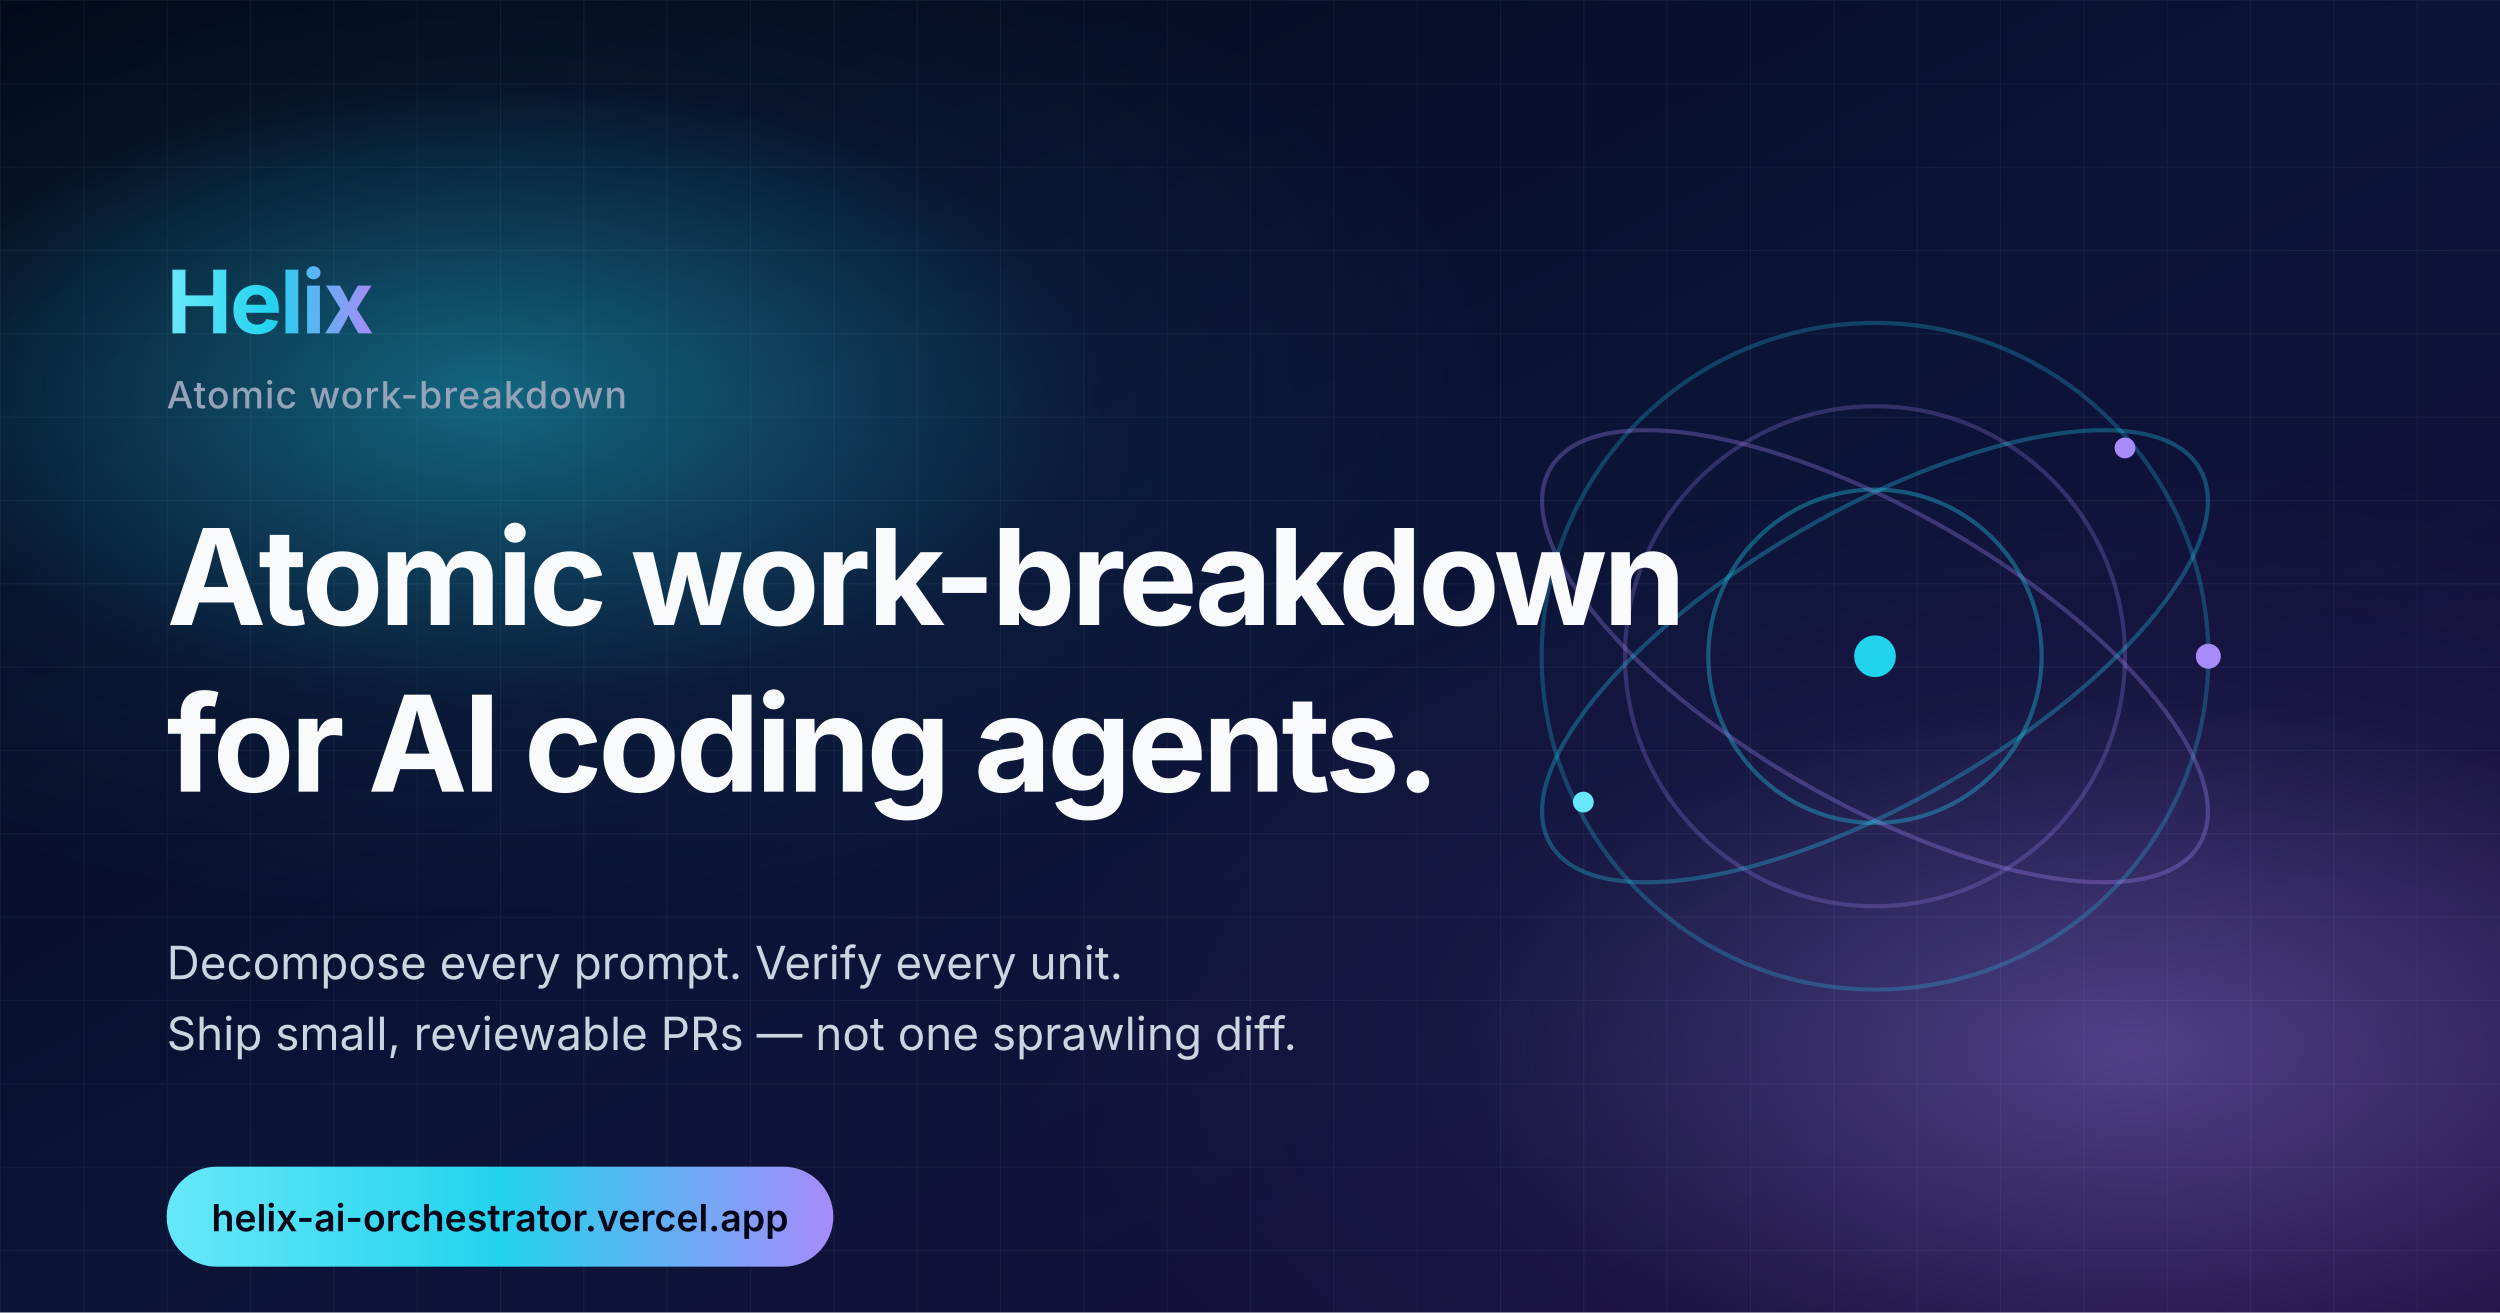
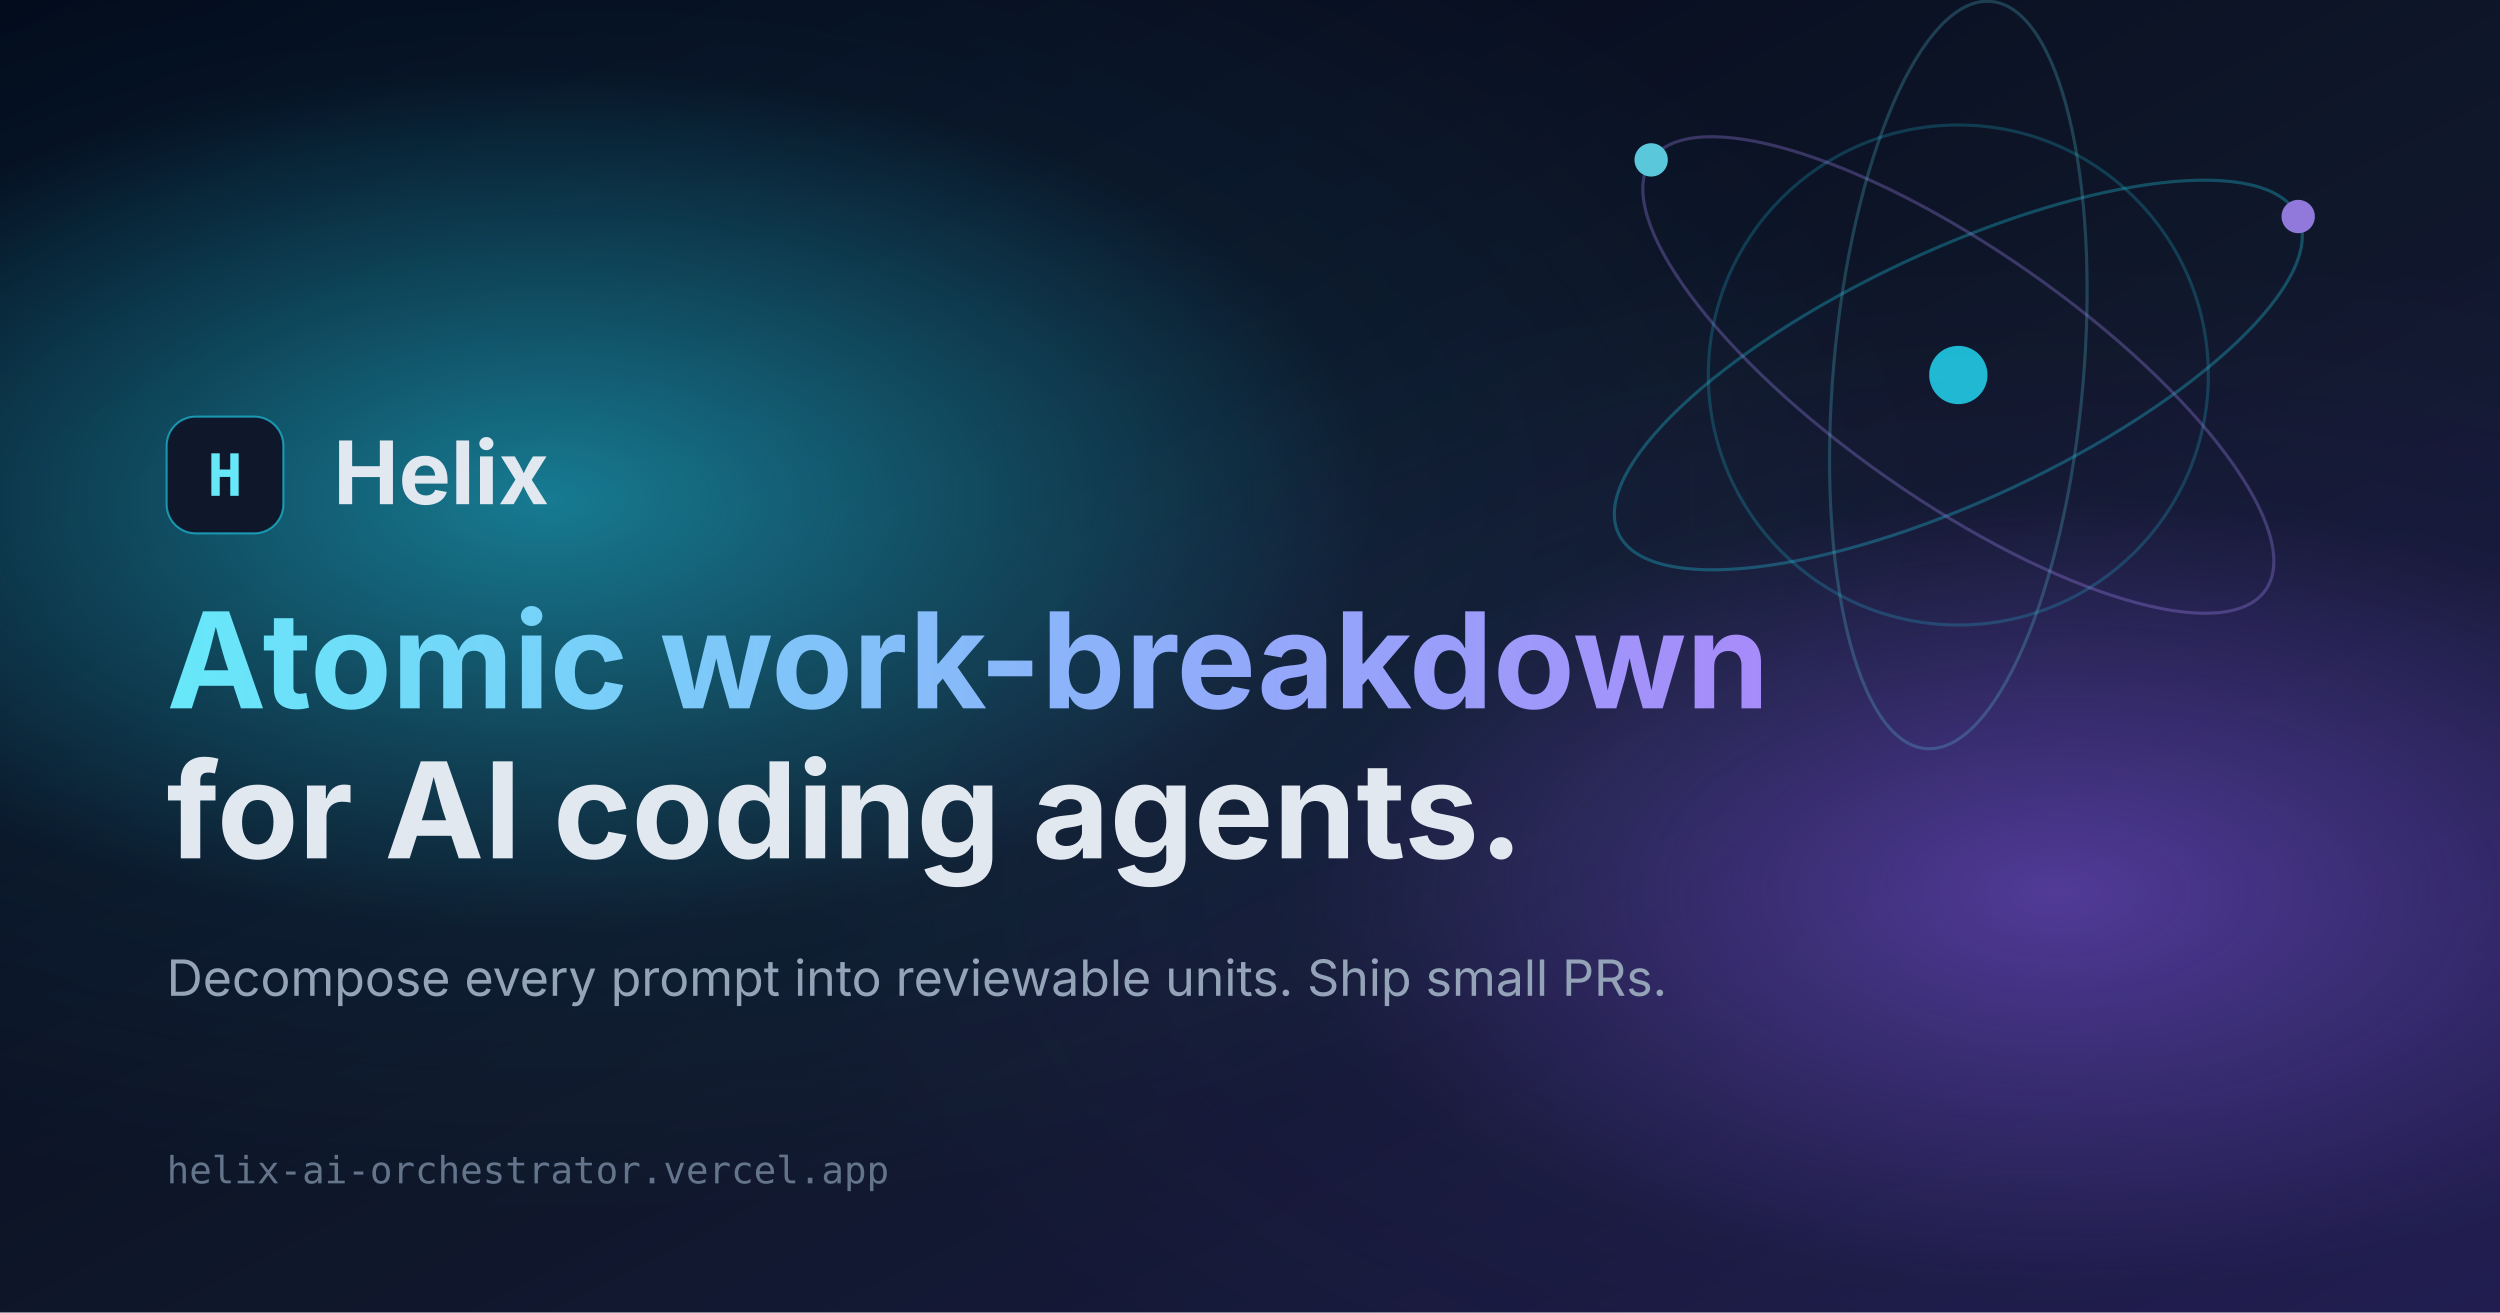
- <svg xmlns="http://www.w3.org/2000/svg" width="1200" height="630" viewBox="0 0 1200 630" role="img" aria-label="Helix — Atomic work-breakdown for AI coding agents">
+ <svg xmlns="http://www.w3.org/2000/svg" viewBox="0 0 1200 630" width="1200" height="630">
  <defs>
-     <linearGradient id="bg" x1="0%" y1="0%" x2="100%" y2="100%">
+     <linearGradient id="bg" x1="0" y1="0" x2="1" y2="1">
      <stop offset="0%" stop-color="#020617" />
-       <stop offset="50%" stop-color="#0b1437" />
-       <stop offset="100%" stop-color="#1a0b3d" />
+       <stop offset="55%" stop-color="#0f172a" />
+       <stop offset="100%" stop-color="#1e1b4b" />
    </linearGradient>
-     <radialGradient id="glowCyan" cx="20%" cy="30%" r="40%">
-       <stop offset="0%" stop-color="#22d3ee" stop-opacity="0.45" />
+     <radialGradient id="glow-cyan" cx="22%" cy="38%" r="55%">
+       <stop offset="0%" stop-color="#22d3ee" stop-opacity="0.55" />
      <stop offset="60%" stop-color="#22d3ee" stop-opacity="0.05" />
      <stop offset="100%" stop-color="#22d3ee" stop-opacity="0" />
    </radialGradient>
-     <radialGradient id="glowViolet" cx="85%" cy="80%" r="45%">
-       <stop offset="0%" stop-color="#a78bfa" stop-opacity="0.4" />
-       <stop offset="60%" stop-color="#a78bfa" stop-opacity="0.05" />
-       <stop offset="100%" stop-color="#a78bfa" stop-opacity="0" />
+     <radialGradient id="glow-violet" cx="82%" cy="68%" r="50%">
+       <stop offset="0%" stop-color="#8b5cf6" stop-opacity="0.5" />
+       <stop offset="60%" stop-color="#8b5cf6" stop-opacity="0.04" />
+       <stop offset="100%" stop-color="#8b5cf6" stop-opacity="0" />
    </radialGradient>
-     <linearGradient id="brand" x1="0%" y1="0%" x2="100%" y2="0%">
+     <linearGradient id="text" x1="0" y1="0" x2="1" y2="0">
      <stop offset="0%" stop-color="#67e8f9" />
-       <stop offset="50%" stop-color="#22d3ee" />
      <stop offset="100%" stop-color="#a78bfa" />
    </linearGradient>
-     <pattern id="grid" width="40" height="40" patternUnits="userSpaceOnUse">
-       <path d="M 40 0 L 0 0 0 40" fill="none" stroke="rgba(148,163,184,0.08)" stroke-width="1" />
-     </pattern>
  </defs>
  <rect width="1200" height="630" fill="url(#bg)" />
-   <rect width="1200" height="630" fill="url(#grid)" />
-   <rect width="1200" height="630" fill="url(#glowCyan)" />
-   <rect width="1200" height="630" fill="url(#glowViolet)" />
-   <g transform="translate(900,315)">
-     <circle r="160" fill="none" stroke="rgba(34,211,238,0.25)" stroke-width="2" />
-     <circle r="120" fill="none" stroke="rgba(167,139,250,0.25)" stroke-width="2" />
-     <circle r="80" fill="none" stroke="rgba(34,211,238,0.35)" stroke-width="2" />
-     <ellipse rx="180" ry="70" fill="none" stroke="rgba(167,139,250,0.3)" stroke-width="2" transform="rotate(30)" />
-     <ellipse rx="180" ry="70" fill="none" stroke="rgba(34,211,238,0.3)" stroke-width="2" transform="rotate(-30)" />
-     <circle r="10" fill="#22d3ee" />
-     <circle cx="160" cy="0" r="6" fill="#a78bfa" />
-     <circle cx="-140" cy="70" r="5" fill="#67e8f9" />
-     <circle cx="120" cy="-100" r="5" fill="#a78bfa" />
+   <rect width="1200" height="630" fill="url(#glow-cyan)" />
+   <rect width="1200" height="630" fill="url(#glow-violet)" />
+   <g transform="translate(940,180)" opacity="0.85">
+     <circle r="120" fill="none" stroke="#22d3ee" stroke-opacity="0.25" stroke-width="1.5" />
+     <ellipse rx="180" ry="60" fill="none" stroke="#22d3ee" stroke-opacity="0.35" stroke-width="1.5" transform="rotate(-25)" />
+     <ellipse rx="180" ry="60" fill="none" stroke="#a78bfa" stroke-opacity="0.35" stroke-width="1.5" transform="rotate(35)" />
+     <ellipse rx="180" ry="60" fill="none" stroke="#67e8f9" stroke-opacity="0.25" stroke-width="1.5" transform="rotate(95)" />
+     <circle r="14" fill="#22d3ee" />
+     <circle cx="180" cy="0" r="8" fill="#a78bfa" transform="rotate(-25)" />
+     <circle cx="-180" cy="0" r="8" fill="#67e8f9" transform="rotate(35)" />
  </g>
-   <g transform="translate(80,160)">
-     <text x="0" y="0" font-family="Inter, system-ui, sans-serif" font-size="42" font-weight="700" fill="url(#brand)" letter-spacing="-1">Helix</text>
-     <text x="0" y="36" font-family="Inter, system-ui, sans-serif" font-size="18" font-weight="500" fill="#94a3b8" letter-spacing="0.5">Atomic work-breakdown</text>
+   <g transform="translate(80,200)">
+     <rect width="56" height="56" rx="14" fill="#0f172a" stroke="#22d3ee" stroke-opacity="0.6" />
+     <text x="28" y="38" text-anchor="middle" font-family="ui-monospace, SFMono-Regular, Menlo, monospace" font-size="28" font-weight="700" fill="#67e8f9">H</text>
+     <text x="80" y="42" font-family="Inter, system-ui, -apple-system, Segoe UI, Roboto, sans-serif" font-size="42" font-weight="700" fill="#e2e8f0">Helix</text>
  </g>
-   <g transform="translate(80,300)" fill="#f8fafc" font-family="Inter, system-ui, sans-serif" font-weight="700" letter-spacing="-2">
-     <text x="0" y="0" font-size="64">Atomic work-breakdown</text>
-     <text x="0" y="80" font-size="64">for AI coding agents.</text>
-   </g>
-   <g transform="translate(80,470)" fill="#cbd5e1" font-family="Inter, system-ui, sans-serif" font-size="22" font-weight="400">
-     <text x="0" y="0">Decompose every prompt. Verify every unit.</text>
-     <text x="0" y="34">Ship small, reviewable PRs — not one sprawling diff.</text>
-   </g>
-   <g transform="translate(80,560)">
-     <rect width="320" height="48" rx="24" fill="url(#brand)" />
-     <text x="160" y="31" font-family="Inter, system-ui, sans-serif" font-size="18" font-weight="600" fill="#020617" text-anchor="middle">helix-ai-orchestrator.vercel.app</text>
-   </g>
+   <text x="80" y="340" font-family="Inter, system-ui, -apple-system, Segoe UI, Roboto, sans-serif" font-size="64" font-weight="700" fill="url(#text)">Atomic work-breakdown</text>
+   <text x="80" y="412" font-family="Inter, system-ui, -apple-system, Segoe UI, Roboto, sans-serif" font-size="64" font-weight="700" fill="#e2e8f0">for AI coding agents.</text>
+   <text x="80" y="478" font-family="Inter, system-ui, -apple-system, Segoe UI, Roboto, sans-serif" font-size="24" font-weight="400" fill="#94a3b8">Decompose every prompt into reviewable units. Ship small PRs.</text>
+   <text x="80" y="568" font-family="ui-monospace, SFMono-Regular, Menlo, monospace" font-size="18" font-weight="500" fill="#64748b">helix-ai-orchestrator.vercel.app</text>
</svg>
